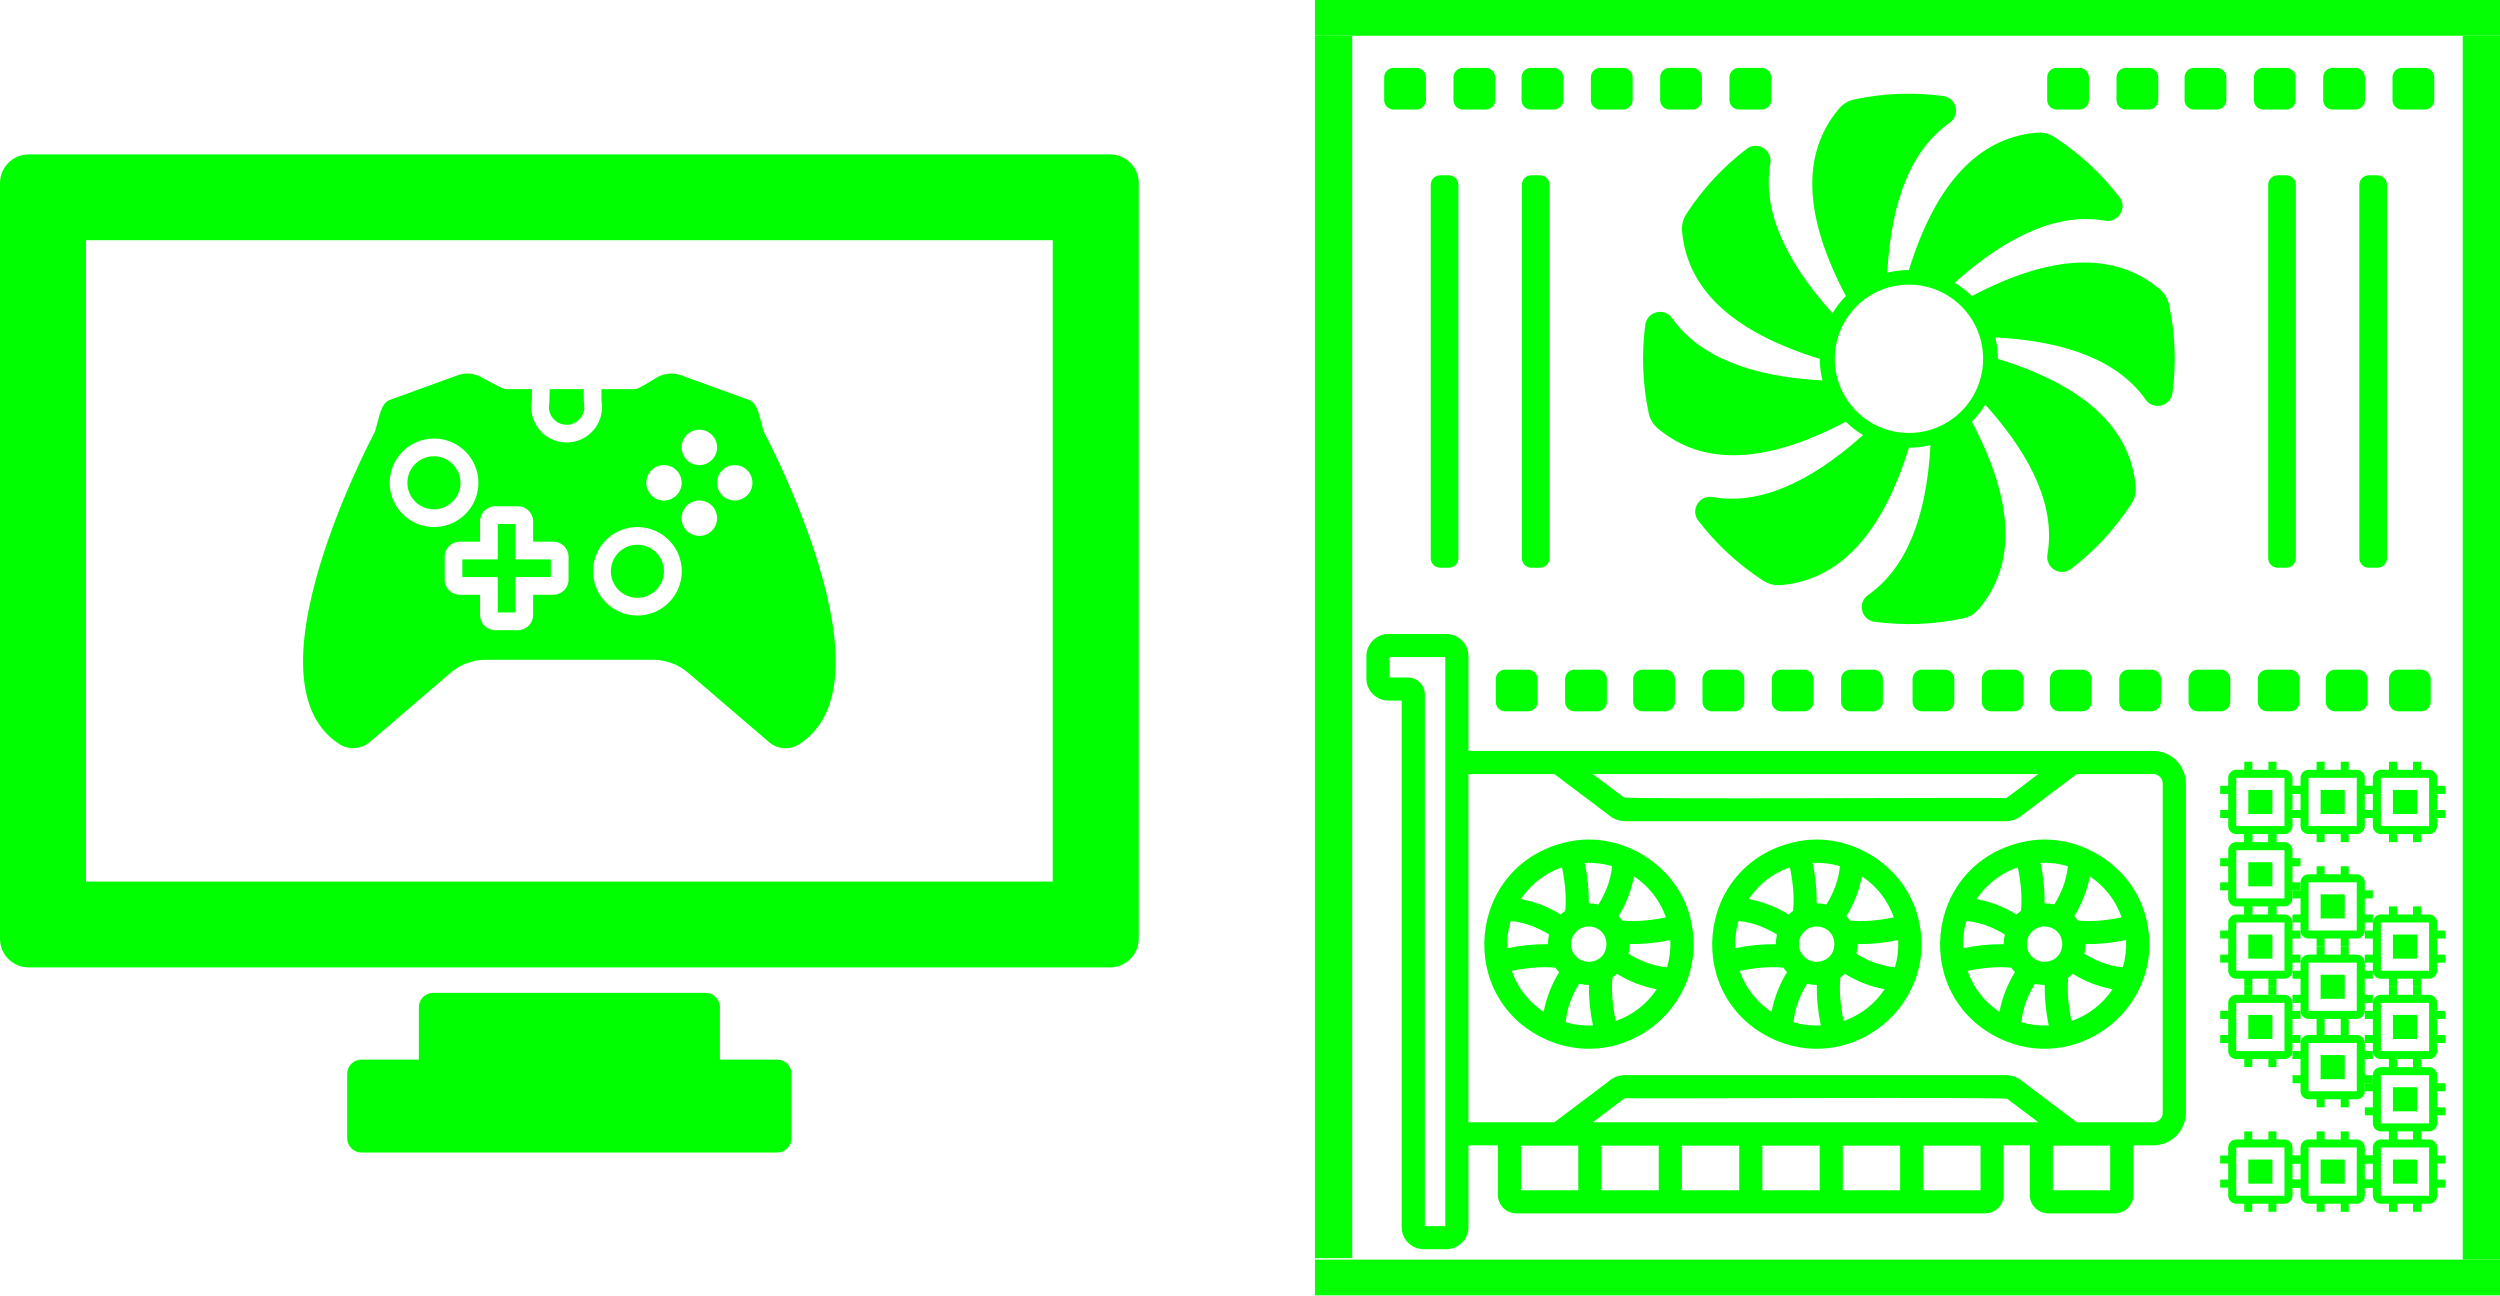
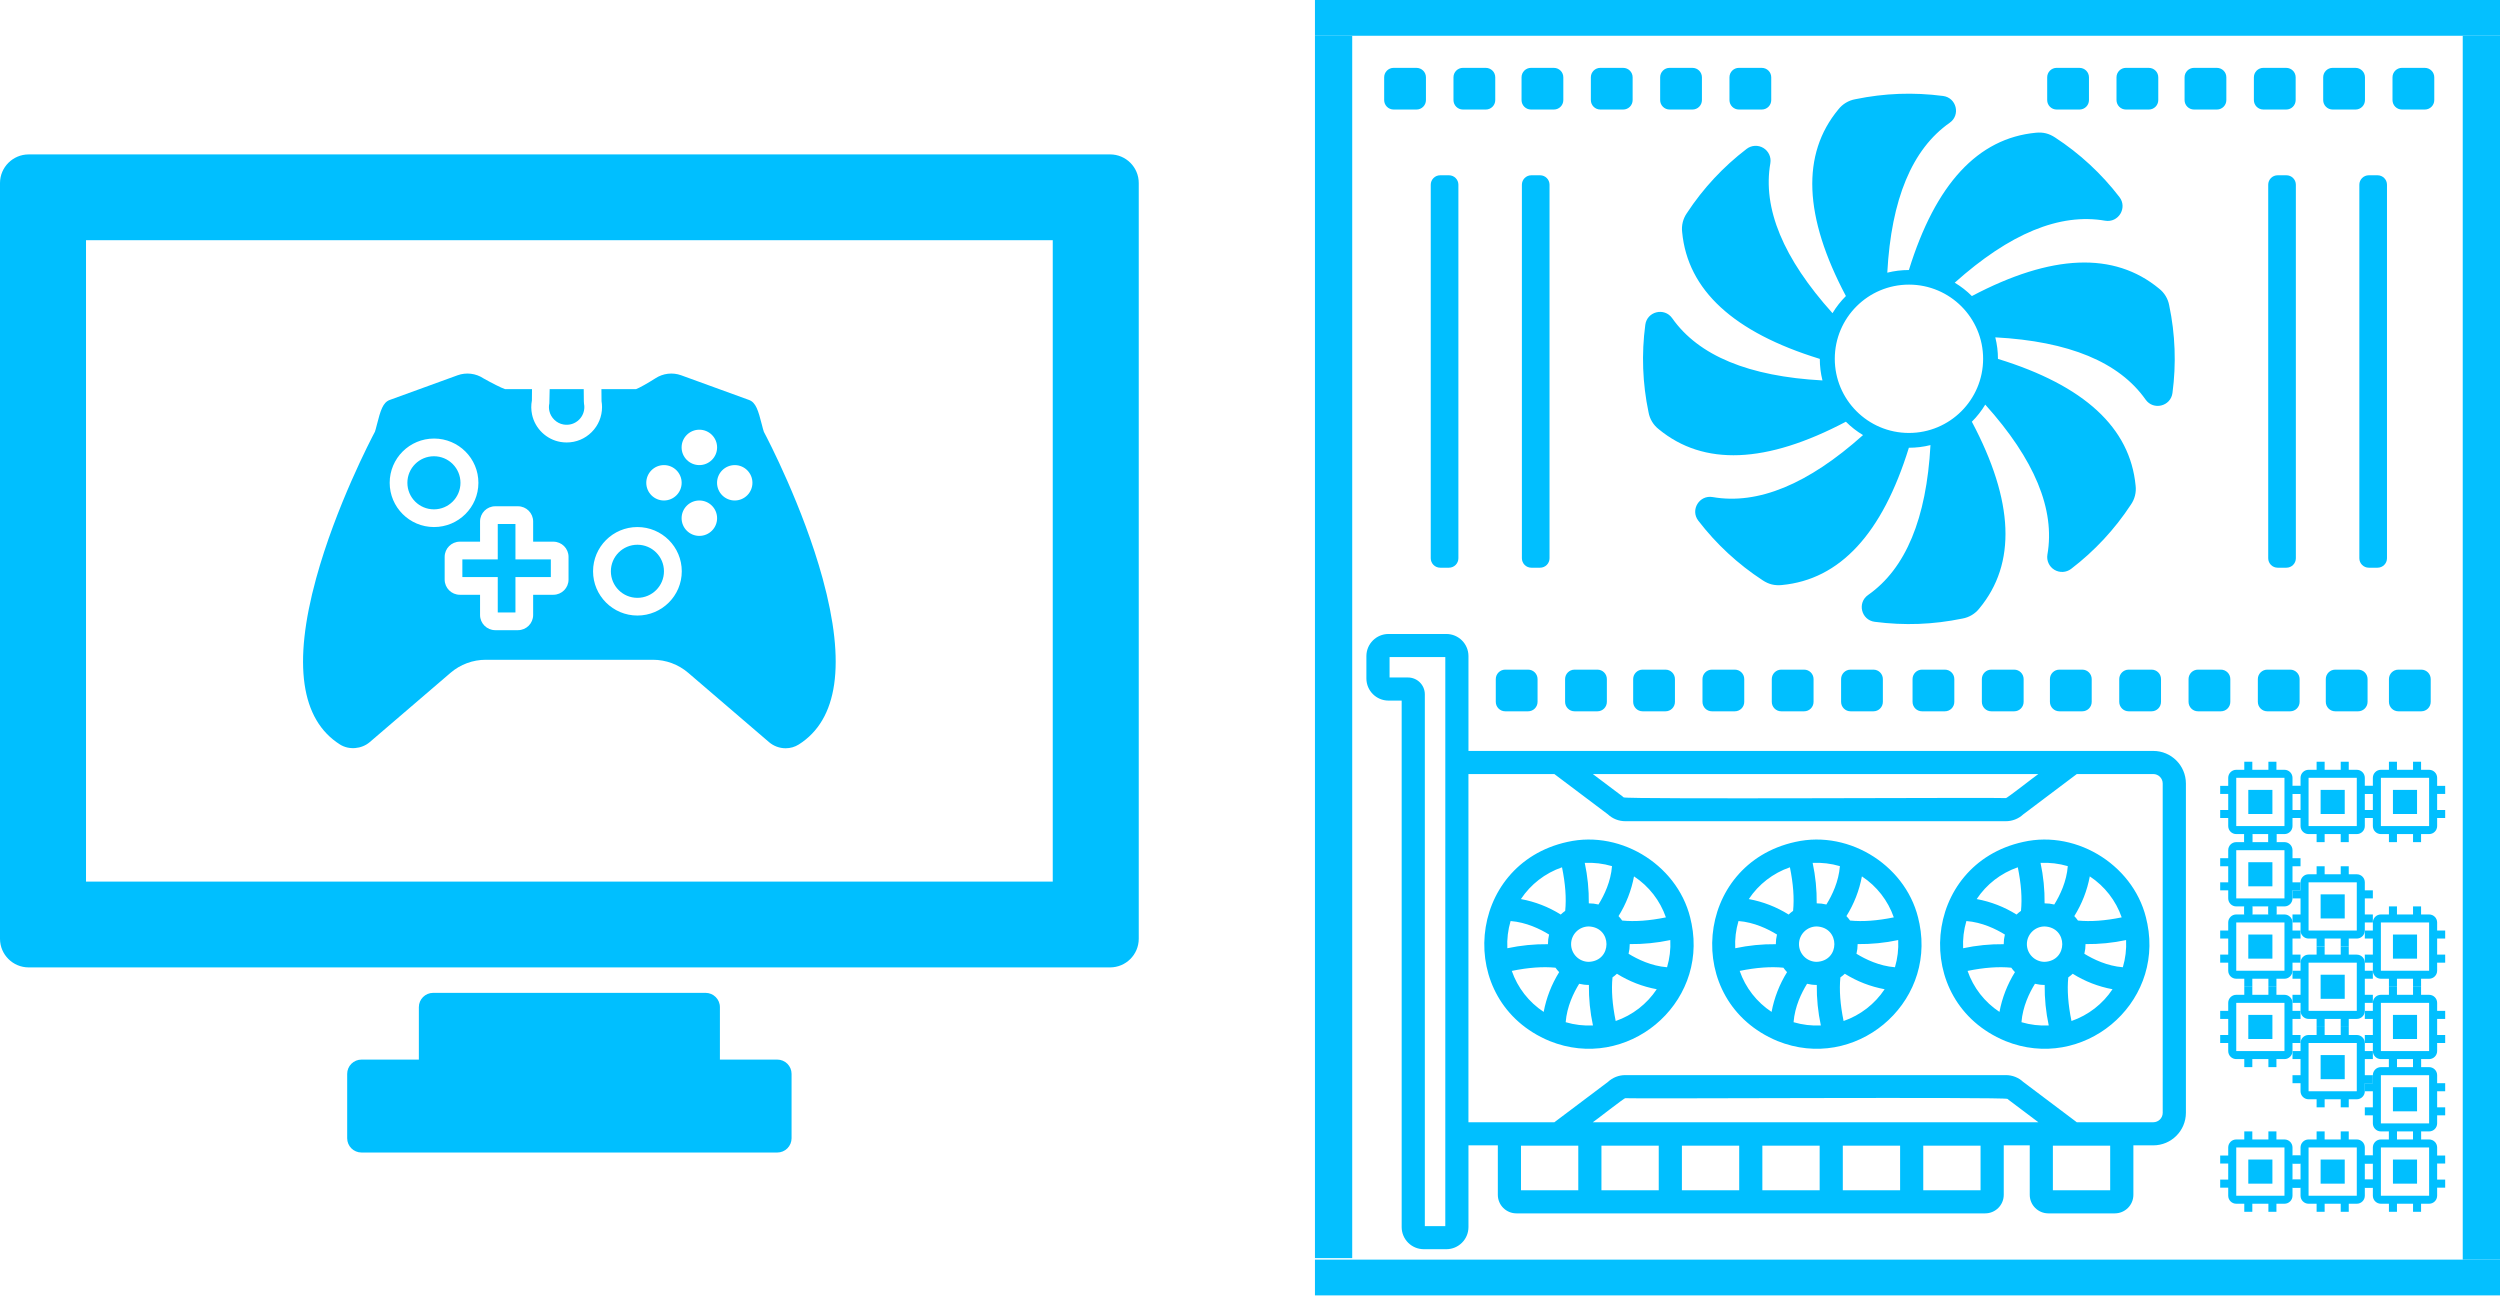
- <svg xmlns="http://www.w3.org/2000/svg" xmlns:xlink="http://www.w3.org/1999/xlink" fill="#00ff00" width="793.701" height="411.262" viewBox="0 0 210 108.813">
+ <svg xmlns="http://www.w3.org/2000/svg" xmlns:xlink="http://www.w3.org/1999/xlink" fill="#00bfff" width="793.701" height="411.262" viewBox="0 0 210 108.813">
  <path d="M93.248 12.971H2.408A2.41 2.41 0 0 0 0 15.372V78.86a2.41 2.41 0 0 0 2.408 2.402h90.84a2.41 2.41 0 0 0 2.407-2.402V15.373c.001-1.325-1.079-2.403-2.407-2.403zm-4.817 61.085H7.225V20.178h81.206zm-23.142 14.95h-4.817v-4.405c0-.664-.541-1.201-1.205-1.201H36.388c-.665 0-1.204.537-1.204 1.201v4.405h-4.817a1.2 1.2 0 0 0-1.204 1.2v5.405c0 .664.54 1.201 1.204 1.201h34.922a1.2 1.2 0 0 0 1.203-1.201v-5.405a1.2 1.2 0 0 0-1.203-1.2z" />
  <g transform="matrix(.745251 0 0 .743358 25.45528 24.80248)">
    <path d="M58.565 31.997c-2.219-8.122-6.187-15.74-6.622-16.563-.048-.111-.154-.526-.231-.829-.403-1.583-.669-2.492-1.442-2.774L42.616 9.04a3.26 3.26 0 0 0-2.89.339c-.88.564-1.871 1.117-2.188 1.226h-3.906l.012 1.359c.038.222.057.446.057.671a3.98 3.98 0 0 1-1.168 2.828c-.753.755-1.754 1.171-2.82 1.171-.227 0-.46-.019-.694-.06-1.583-.27-2.872-1.512-3.205-3.092-.113-.536-.12-1.073-.018-1.598l.011-1.28h-3.042c-.363-.106-1.557-.719-2.433-1.215-.849-.568-1.947-.699-2.906-.35L9.771 11.83c-.773.282-1.039 1.191-1.443 2.774-.077.304-.183.718-.221.809-.445.843-4.413 8.463-6.632 16.583-2.636 9.647-1.732 15.961 2.686 18.765 1.014.644 2.436.527 3.361-.27l9.102-7.827a6.1 6.1 0 0 1 3.976-1.475h18.84a6.1 6.1 0 0 1 3.976 1.475l9.102 7.827a2.88 2.88 0 0 0 1.877.698c.529 0 1.043-.148 1.484-.429 4.418-2.802 5.321-9.115 2.686-18.763zM9.766 21.191a5 5 0 1 1 4.986 5 5 5 0 0 1-4.986-5zm20.159 10.938c0 .945-.767 1.715-1.71 1.715h-2.279v2.285c0 .945-.767 1.715-1.71 1.715h-2.564c-.943 0-1.71-.77-1.71-1.715v-2.285h-2.279c-.943 0-1.71-.77-1.71-1.715v-2.57c0-.945.767-1.715 1.71-1.715h2.279v-2.285c0-.945.767-1.715 1.71-1.715h2.564c.943 0 1.71.77 1.71 1.715v2.285h2.279c.943 0 1.71.77 1.71 1.715zM44.67 15.191a2 2 0 1 1 0 4 2 2 0 1 1 0-4zm-3.989 4c1.102 0 1.994.896 1.994 2a2 2 0 0 1-1.994 2c-1.102 0-1.994-.896-1.994-2s.892-2 1.994-2zm-2.992 17a5 5 0 1 1 0-10 5 5 0 1 1 0 10zm6.981-9a2 2 0 1 1 0-4 2 2 0 1 1 0 4zm3.989-4c-1.102 0-1.994-.896-1.994-2a2 2 0 0 1 1.994-2c1.102 0 1.994.896 1.994 2a2 2 0 0 1-1.994 2z" />
    <ellipse cx="14.753" cy="21.191" rx="2.992" ry="3" />
    <path d="M23.941 35.844v-4h3.989v-2h-3.989v-4h-1.994v4h-3.989v2h3.989v4zm5.411-21.241c.675.118 1.31-.094 1.77-.554.376-.378.584-.88.584-1.414a1.89 1.89 0 0 0-.036-.371c-.016-.082-.023-.124-.034-1.659h-3.837l-.038 1.615c-.06.273-.059.56.001.849.165.771.818 1.403 1.59 1.534z" />
    <ellipse cx="37.689" cy="31.191" rx="2.992" ry="3" />
  </g>
  <path d="M180.875 63.078h-57.524v-7.972a1.86 1.86 0 0 0-1.858-1.852h-4.858a1.86 1.86 0 0 0-1.858 1.853v1.89a1.86 1.86 0 0 0 1.858 1.853h1.105v44.23a1.86 1.86 0 0 0 1.858 1.853h1.895a1.86 1.86 0 0 0 1.858-1.853v-6.87h2.467v4.155a1.56 1.56 0 0 0 1.562 1.558h39.373a1.56 1.56 0 0 0 1.562-1.558V96.21h2.184v4.155a1.56 1.56 0 0 0 1.562 1.558h5.581a1.56 1.56 0 0 0 1.562-1.558V96.21h1.673a2.74 2.74 0 0 0 2.739-2.732V65.81a2.74 2.74 0 0 0-2.739-2.732zm-9.653 1.941c-.118.06-2.697 2.09-2.732 2.02-.2-.062-31.969.116-32.106-.06a.97.97 0 0 0-.102-.089l-2.486-1.871zm-49.817 37.974h-1.719V58.321c-.001-.779-.634-1.411-1.415-1.412h-1.547v-1.715h4.682zm12.392-8.724c.118-.06 2.697-2.09 2.732-2.02.2.062 31.969-.117 32.106.06.032.032.066.061.102.088l2.486 1.871zm-6.034 1.965h4.813v3.748h-4.813zm6.758 0h4.813v3.748h-4.813zm6.759 0h4.813v3.748h-4.813zm6.758 0h4.813v3.748h-4.813zm6.758 0h4.813v3.748h-4.813zm11.571 3.748h-4.813v-3.748h4.813zm10.888 0h-4.813v-3.748h4.813zm4.413-6.504c-.001.437-.355.79-.793.791h-6.424l-4.497-3.385a2.14 2.14 0 0 0-1.465-.575h-31.961a2.14 2.14 0 0 0-1.465.575l-4.497 3.386h-7.217V65.02h7.217l4.497 3.386a2.14 2.14 0 0 0 1.465.575h31.961a2.14 2.14 0 0 0 1.465-.575l4.497-3.386h6.423c.438.001.792.355.793.791z" />
  <path d="M110.456 3.004h3.13v102.679h-3.13zm96.414 0H210V105.81h-3.13z" fill-opacity=".981" />
  <a transform="matrix(1.064008 0 0 1.064008 -6.718931 -57.37761)">
    <path d="M110.126 156.193v-2.823h93.556v2.823z" fill-opacity=".981" />
  </a>
  <a transform="matrix(1.064008 0 0 1.064008 -6.718931 -163.187)">
    <path d="M110.126 156.193v-2.823h93.556v2.823z" fill-opacity=".981" />
  </a>
  <use xlink:href="#A" fill-opacity=".999" />
  <use xlink:href="#A" x="7.656" fill-opacity=".999" />
  <use xlink:href="#A" x="70.347" fill-opacity=".999" />
  <use xlink:href="#A" x="78.002" fill-opacity=".999" />
  <path d="M182.214 25.657a2.31 2.31 0 0 0-.854-1.416c-3.779-3.115-9.02-2.906-15.722.628a7.4 7.4 0 0 0-1.441-1.123c4.62-4.134 8.831-5.869 12.633-5.207 1.121.195 1.897-1.086 1.203-1.985a21.87 21.87 0 0 0-5.406-5.006c-.512-.336-.998-.457-1.608-.399-4.88.463-8.438 4.307-10.672 11.533a7.42 7.42 0 0 0-1.815.223c.336-6.181 2.083-10.378 5.242-12.592.931-.652.572-2.106-.557-2.252-2.505-.324-4.897-.235-7.371.273a2.32 2.32 0 0 0-1.42.852c-3.123 3.769-2.913 8.997.63 15.682a7.43 7.43 0 0 0-1.126 1.438c-4.144-4.608-5.884-8.808-5.22-12.601a1.25 1.25 0 0 0-1.99-1.2 21.86 21.86 0 0 0-5.019 5.392 2.31 2.31 0 0 0-.4 1.604c.464 4.868 4.318 8.416 11.563 10.645a7.36 7.36 0 0 0 .223 1.81c-6.197-.335-10.405-2.078-12.624-5.228-.654-.929-2.111-.57-2.258.555a21.78 21.78 0 0 0 .273 7.353 2.31 2.31 0 0 0 .854 1.416c3.779 3.115 9.02 2.906 15.722-.628a7.4 7.4 0 0 0 1.441 1.123c-4.62 4.134-8.831 5.869-12.633 5.207-1.121-.195-1.897 1.086-1.203 1.985a21.87 21.87 0 0 0 5.406 5.006c.512.336.998.457 1.608.399 4.88-.463 8.438-4.307 10.672-11.533a7.4 7.4 0 0 0 1.815-.223c-.336 6.181-2.083 10.378-5.242 12.592-.931.652-.572 2.106.557 2.252 2.505.324 4.897.235 7.371-.273a2.32 2.32 0 0 0 1.42-.852c3.123-3.769 2.913-8.997-.63-15.682a7.43 7.43 0 0 0 1.126-1.438c4.144 4.608 5.884 8.808 5.22 12.601a1.25 1.25 0 0 0 1.99 1.2 21.86 21.86 0 0 0 5.019-5.392 2.31 2.31 0 0 0 .4-1.604c-.464-4.868-4.318-8.416-11.563-10.645a7.36 7.36 0 0 0-.223-1.81c6.197.335 10.405 2.078 12.624 5.228.654.929 2.111.57 2.258-.555a21.78 21.78 0 0 0-.273-7.353zm-21.868 10.711a6.23 6.23 0 1 1 6.236-6.221 6.23 6.23 0 0 1-6.237 6.221z">
    <animateTransform attributeType="xml" attributeName="transform" type="rotate" from="0 160 30" to="360 160 30" dur="1s" additive="sum" repeatCount="indefinite" />
  </path>
  <use xlink:href="#B" />
  <use xlink:href="#B" x="5.822" />
  <use xlink:href="#B" x="11.54" />
  <use xlink:href="#B" x="17.362" />
  <use xlink:href="#B" x="23.183" />
  <use xlink:href="#B" x="29.005" />
  <use xlink:href="#B" x="55.694" />
  <use xlink:href="#B" x="61.516" />
  <use xlink:href="#B" x="67.234" />
  <use xlink:href="#B" x="73.056" />
  <use xlink:href="#B" x="78.878" />
  <use xlink:href="#B" x="84.7" />
  <use xlink:href="#C" />
  <use xlink:href="#C" x="5.822" />
  <use xlink:href="#C" x="11.54" />
  <use xlink:href="#C" x="17.362" />
  <use xlink:href="#C" x="23.184" />
  <use xlink:href="#C" x="29.006" />
  <use xlink:href="#C" x="35.008" />
  <use xlink:href="#C" x="40.83" />
  <use xlink:href="#C" x="46.548" />
  <use xlink:href="#C" x="52.37" />
  <use xlink:href="#C" x="58.192" />
  <use xlink:href="#C" x="64.013" />
  <use xlink:href="#C" x="69.721" />
  <use xlink:href="#C" x="75.025" />
  <use xlink:href="#D" />
  <use xlink:href="#E" />
  <use xlink:href="#D" y="6.075" />
  <use xlink:href="#E" y="6.076" />
  <use xlink:href="#D" y="12.15" />
  <use xlink:href="#E" y="12.151" />
  <use xlink:href="#D" x="12.15" y="31.051" />
  <use xlink:href="#F" />
  <use xlink:href="#D" x="6.075" y="31.051" />
  <use xlink:href="#E" x="6.075" y="31.051" />
  <use xlink:href="#D" y="31.051" />
  <use xlink:href="#E" y="31.051" />
  <use xlink:href="#D" x="6.075" />
  <use xlink:href="#E" x="6.075" />
  <use xlink:href="#D" x="12.15" />
  <use xlink:href="#F" y="-31.051" />
  <use xlink:href="#D" x="12.15" y="24.975" />
  <use xlink:href="#F" y="-6.075" />
  <use xlink:href="#D" x="12.15" y="18.9" />
  <use xlink:href="#F" y="-12.15" />
  <use xlink:href="#D" x="12.15" y="12.15" />
  <use xlink:href="#F" y="-18.9" />
  <use xlink:href="#D" x="6.075" y="15.525" />
  <use xlink:href="#E" x="6.075" y="15.526" />
  <use xlink:href="#D" y="18.9" />
  <use xlink:href="#E" y="18.901" />
  <use xlink:href="#D" x="6.075" y="22.275" />
  <use xlink:href="#E" x="6.075" y="22.276" />
  <use xlink:href="#D" x="6.075" y="8.775" />
  <use xlink:href="#E" x="6.075" y="8.776" />
  <use xlink:href="#G" />
  <use xlink:href="#G" x="19.143" />
  <use xlink:href="#G" x="-19.143" />
  <defs>
    <path id="A" d="M120.977 14.723h.734a.794.794 45 0 1 .794.794v31.376a.794.794 135 0 1-.794.794h-.734a.794.794 45 0 1-.794-.794V15.517a.794.794 135 0 1 .794-.794z" />
    <path id="B" d="M117.064 5.701h1.921a.794.794 45 0 1 .794.794v1.912a.794.794 135 0 1-.794.794h-1.921a.794.794 45 0 1-.794-.794V6.494a.794.794 135 0 1 .794-.794z" />
    <path id="C" d="M126.44 56.25h1.921a.794.794 45 0 1 .794.794v1.912a.794.794 135 0 1-.794.794h-1.921a.794.794 45 0 1-.794-.794v-1.912a.794.794 135 0 1 .794-.794z" />
    <path id="D" d="M188.857 66.351h2.025v2.025h-2.025z" />
    <path id="E" d="M192.57 65.338c0-.372-.303-.675-.675-.675h-.675v-.675h-.675v.675h-1.35v-.675h-.675v.675h-.675c-.372 0-.675.303-.675.675v.675h-.675v.675h.675v1.35h-.675v.675h.675v.675c0 .372.303.675.675.675h.675v.675h.675v-.675h1.35v.675h.675v-.675h.675c.372 0 .675-.303.675-.675v-.675h.675v-.675h-.675v-1.35h.675v-.675h-.675zm-4.725 4.05v-4.05h4.05v4.05z" />
    <path id="F" d="M204.72 96.389c0-.372-.303-.675-.675-.675h-.675v-.675h-.675v.675h-1.35v-.675h-.675v.675h-.675c-.372 0-.675.303-.675.675v.675h-.675v.675h.675v1.35h-.675v.675h.675v.675c0 .372.303.675.675.675h.675v.675h.675v-.675h1.35v.675h.675v-.675h.675c.372 0 .675-.303.675-.675v-.675h.675v-.675h-.675v-1.35h.675v-.675h-.675zm-4.725 4.05v-4.05h4.05l.001 4.05z" />
    <path id="G" d="M161.235 77.586c-.005-.028-.013-.056-.021-.083-.889-4.652-5.783-7.831-10.412-6.781-8.494 1.866-9.523 13.392-1.494 16.724 6.468 2.617 13.291-3.029 11.927-9.859zm-8.284 8.551a6.812 6.795 0 0 1-2.291-.272c.102-1.319.67-2.48 1.133-3.227a3.421 3.413 0 0 0 .817.097 15.448 15.409 0 0 0 .341 3.401zm-7.191-6.485a6.85 6.833 0 0 1 .273-2.285c1.319.103 2.483.672 3.234 1.135a3.422 3.413 0 0 0-.097.81 15.459 15.419 0 0 0-3.409.34zm6.503-7.169a6.877 6.86 0 0 1 2.289.273c-.101 1.29-.643 2.429-1.136 3.222a3.426 3.417 0 0 0-.813-.097 15.443 15.404 0 0 0-.34-3.398zm-1.148 6.825a1.492 1.488 0 0 1 1.49-1.486c1.977.082 1.976 2.892 0 2.973a1.492 1.488 0 0 1-1.49-1.486zm4.926-.004a15.441 15.402 0 0 0 3.408-.339 6.892 6.874 0 0 1-.273 2.284c-1.318-.103-2.482-.67-3.233-1.133a3.419 3.411 0 0 0 .098-.812zm3.037-2.245c-1.387.284-2.617.373-3.672.267a3.452 3.443 0 0 0-.307-.373 9.668 9.644 0 0 0 1.301-3.337 6.79 6.773 0 0 1 2.679 3.443zm-8.726-4.206c.284 1.382.374 2.608.268 3.66a3.438 3.429 0 0 0-.375.308 9.546 9.522 0 0 0-3.346-1.299 6.805 6.787 0 0 1 3.453-2.669zm-4.219 8.703c1.386-.284 2.616-.374 3.671-.269a3.457 3.449 0 0 0 .308.373 9.776 9.751 0 0 0-1.3 3.34 6.793 6.776 0 0 1-2.679-3.444zm8.728 4.207c-.284-1.383-.374-2.61-.268-3.663a3.46 3.451 0 0 0 .372-.305 9.545 9.521 0 0 0 3.344 1.3 6.808 6.791 0 0 1-3.447 2.669z">
      <animateTransform attributeType="xml" attributeName="transform" type="rotate" from="0 153 79.5" to="360 153 79.5" dur="2s" additive="sum" repeatCount="indefinite" />
    </path>
  </defs>
</svg>
